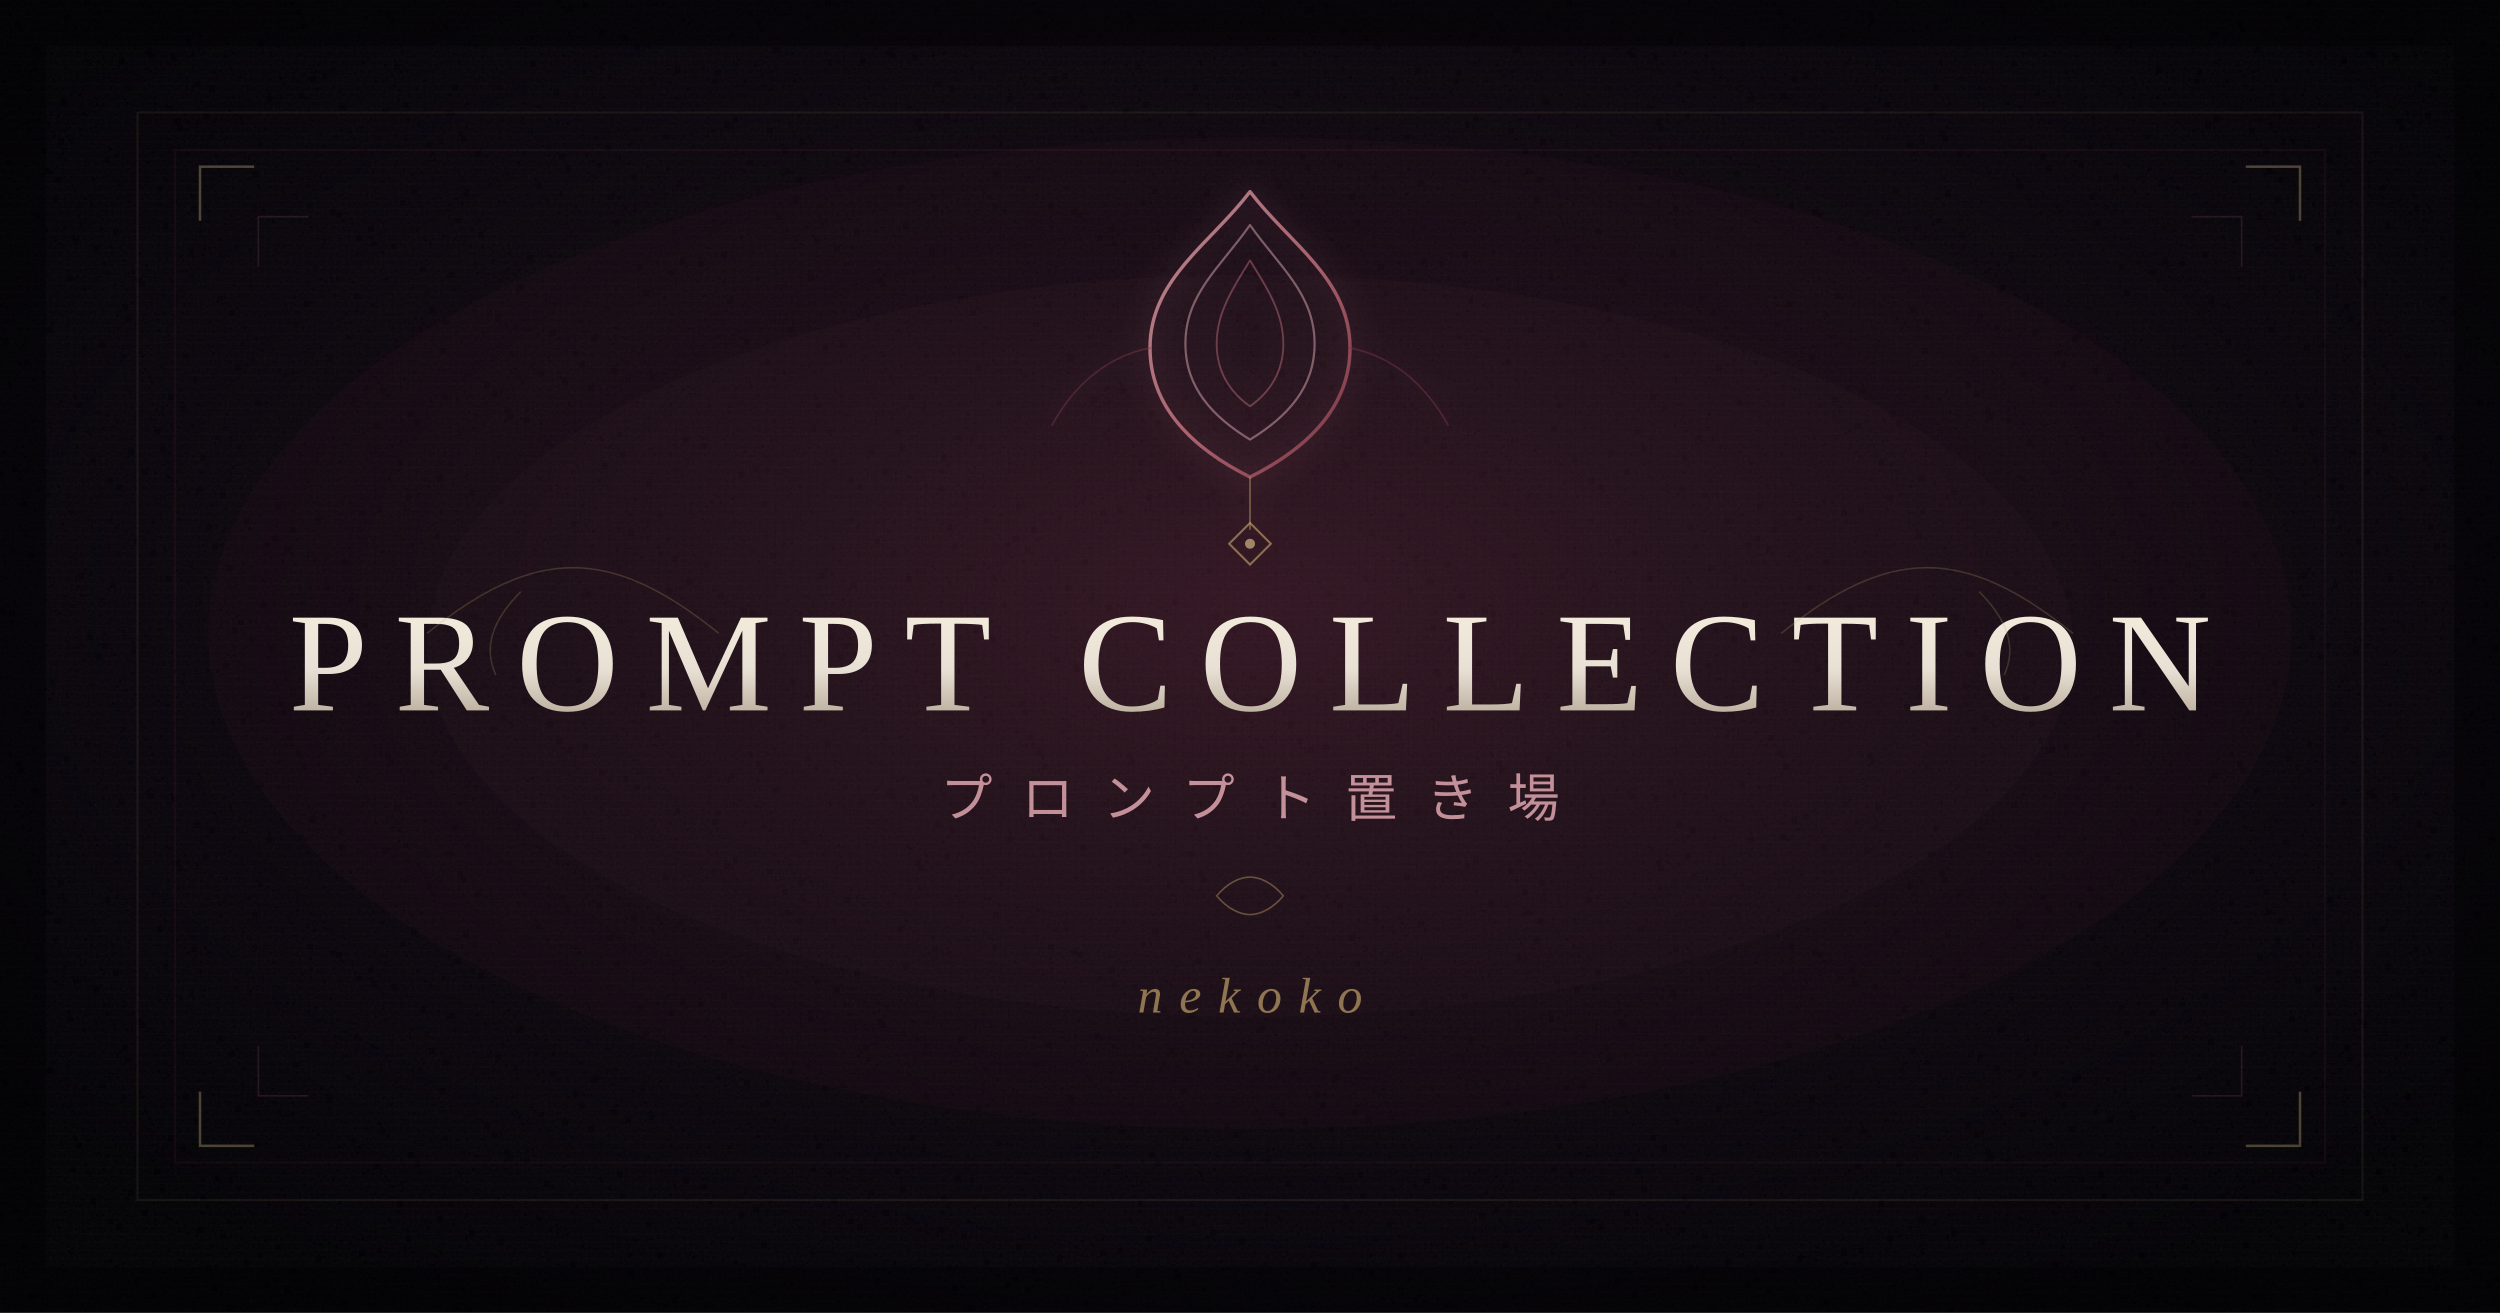
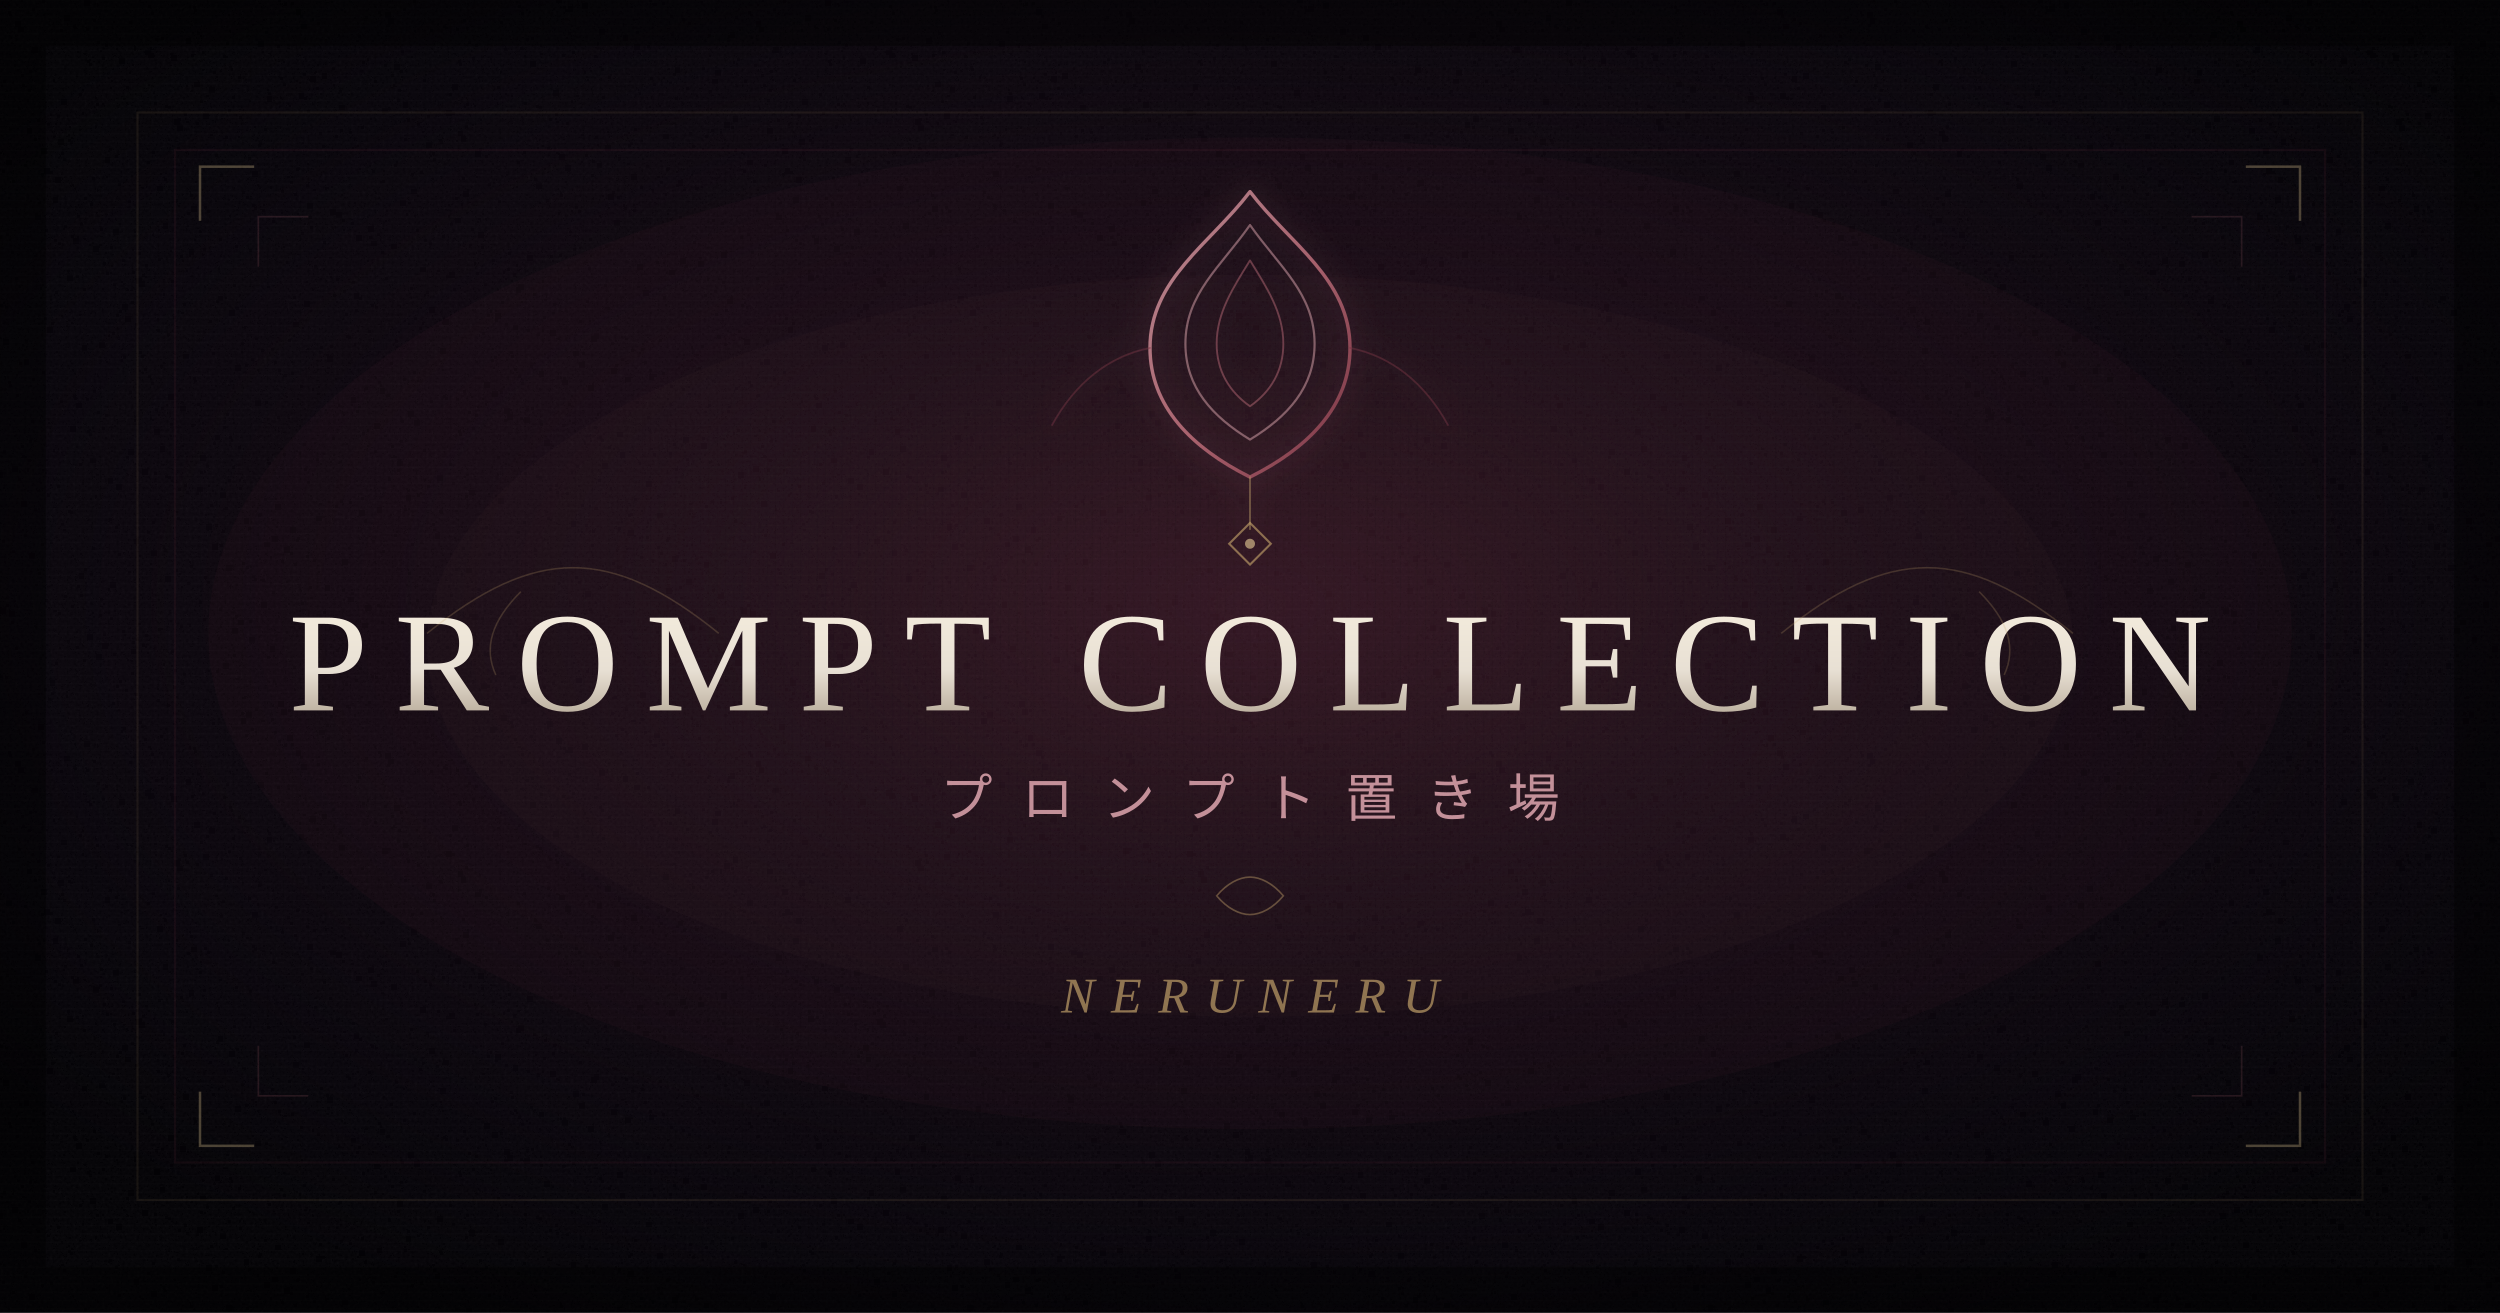
<svg xmlns="http://www.w3.org/2000/svg" width="1200" height="630" viewBox="0 0 1200 630">
  <defs>
    <radialGradient id="centerGlow" cx="50%" cy="46%" r="62%">
      <stop offset="0%" stop-color="#2b121f" />
      <stop offset="42%" stop-color="#130912" />
      <stop offset="82%" stop-color="#07040a" />
      <stop offset="100%" stop-color="#030205" />
    </radialGradient>
    <linearGradient id="ivoryText" x1="0" y1="0" x2="0" y2="1">
      <stop offset="0%" stop-color="#f2eadb" />
      <stop offset="56%" stop-color="#e8e0d4" />
      <stop offset="100%" stop-color="#bfb3a2" />
    </linearGradient>
    <linearGradient id="goldRule" x1="0" y1="0" x2="1" y2="0">
      <stop offset="0%" stop-color="#caa86e" stop-opacity="0" />
      <stop offset="16%" stop-color="#8a3a4a" stop-opacity="0.34" />
      <stop offset="50%" stop-color="#e2c993" stop-opacity="0.82" />
      <stop offset="84%" stop-color="#8a3a4a" stop-opacity="0.34" />
      <stop offset="100%" stop-color="#caa86e" stop-opacity="0" />
    </linearGradient>
    <linearGradient id="roseStroke" x1="0" y1="0" x2="1" y2="1">
      <stop offset="0%" stop-color="#dca4ad" />
      <stop offset="54%" stop-color="#c4727e" />
      <stop offset="100%" stop-color="#8a3a4a" />
    </linearGradient>
    <filter id="softRoseGlow" x="-50%" y="-50%" width="200%" height="200%">
      <feGaussianBlur stdDeviation="7" result="blur" />
      <feColorMatrix in="blur" type="matrix" values="1 0 0 0 0.77  0 0.42 0 0 0.28  0 0 0.5 0 0.36  0 0 0 0.45 0" />
      <feMerge>
        <feMergeNode />
        <feMergeNode in="SourceGraphic" />
      </feMerge>
    </filter>
    <filter id="paperNoise" x="0" y="0" width="100%" height="100%">
      <feTurbulence type="fractalNoise" baseFrequency="0.72" numOctaves="4" seed="514" />
      <feColorMatrix type="saturate" values="0" />
      <feComponentTransfer>
        <feFuncA type="table" tableValues="0 0.055" />
      </feComponentTransfer>
    </filter>
    <pattern id="pinstripe" width="4" height="4" patternUnits="userSpaceOnUse">
      <path d="M0 0H4" stroke="#ffffff" stroke-opacity="0.018" />
      <path d="M0 0V4" stroke="#000000" stroke-opacity="0.12" />
    </pattern>
    <style>
      .serif {
        font-family: "Cormorant Garamond", "Cormorant SC", Georgia, "Times New Roman", serif;
      }
      .jp {
        font-family: "Yu Mincho", "Hiragino Mincho ProN", "BIZ UDPMincho", serif;
      }
    </style>
  </defs>
  <rect width="1200" height="630" fill="#06040a" />
  <rect width="1200" height="630" fill="url(#centerGlow)" />
  <rect width="1200" height="630" fill="url(#pinstripe)" opacity="0.62" />
  <rect width="1200" height="630" filter="url(#paperNoise)" opacity="0.75" />
  <ellipse cx="600" cy="304" rx="500" ry="238" fill="#7b2b46" opacity="0.06" />
  <ellipse cx="600" cy="310" rx="395" ry="178" fill="#c4727e" opacity="0.025" />
  <rect x="0" y="0" width="1200" height="630" fill="none" stroke="#000000" stroke-opacity="0.42" stroke-width="44" />
  <g opacity="0.54">
    <rect x="66" y="54" width="1068" height="522" fill="none" stroke="#caa86e" stroke-opacity="0.17" />
    <rect x="84" y="72" width="1032" height="486" fill="none" stroke="#8a3a4a" stroke-opacity="0.18" />
    <path d="M96 106V80H122 M1078 80H1104V106 M1104 524V550H1078 M122 550H96V524" fill="none" stroke="#e2c993" stroke-width="1.2" stroke-opacity="0.58" />
    <path d="M124 128V104H148 M1052 104H1076V128 M1076 502V526H1052 M148 526H124V502" fill="none" stroke="#c4727e" stroke-width="0.8" stroke-opacity="0.28" />
  </g>
  <g transform="translate(600 150)" filter="url(#softRoseGlow)" opacity="0.82">
    <path d="M0-58C-19-33-48-16-48 17c0 28 20 48 48 62c28-14 48-34 48-62c0-33-29-50-48-75Z" fill="none" stroke="url(#roseStroke)" stroke-width="1.65" stroke-linejoin="round" />
    <path d="M0-42C-14-22-31-9-31 15c0 21 13 35 31 46c18-11 31-25 31-46c0-24-17-37-31-57Z" fill="none" stroke="#dca4ad" stroke-width="1.05" stroke-opacity="0.62" stroke-linejoin="round" />
    <path d="M0-25C-8-12-16 0-16 15c0 13 6 23 16 30c10-7 16-17 16-30c0-15-8-27-16-40Z" fill="none" stroke="#c4727e" stroke-width="0.9" stroke-opacity="0.55" stroke-linejoin="round" />
    <path d="M-48 17C-68 21-84 34-95 54M48 17C68 21 84 34 95 54" fill="none" stroke="#8a3a4a" stroke-width="0.85" stroke-opacity="0.46" stroke-linecap="round" />
    <path d="M0 79V104" stroke="#caa86e" stroke-width="0.9" stroke-opacity="0.52" stroke-linecap="round" />
  </g>
  <g opacity="0.86">
    <line x1="242" y1="261" x2="543" y2="261" stroke="url(#goldRule)" stroke-width="1" />
    <line x1="657" y1="261" x2="958" y2="261" stroke="url(#goldRule)" stroke-width="1" />
    <path d="M590 261l10-10l10 10l-10 10Z" fill="none" stroke="#caa86e" stroke-opacity="0.7" stroke-width="1" />
    <circle cx="600" cy="261" r="2.4" fill="#e2c993" opacity="0.72" />
  </g>
  <text class="serif" x="600" y="341" text-anchor="middle" font-size="68" font-weight="500" letter-spacing="13" fill="url(#ivoryText)">PROMPT COLLECTION</text>
  <text class="jp" x="600" y="392" text-anchor="middle" font-size="25" font-weight="400" letter-spacing="14" fill="#dca4ad" opacity="0.86">プロンプト置き場</text>
  <g opacity="0.72">
    <line x1="292" y1="430" x2="908" y2="430" stroke="url(#goldRule)" stroke-width="1" />
    <path d="M584 430c5-6 11-9 16-9s11 3 16 9c-5 6-11 9-16 9s-11-3-16-9Z" fill="none" stroke="#caa86e" stroke-opacity="0.56" stroke-width="0.8" />
  </g>
-   <text class="serif" x="600" y="486" text-anchor="middle" font-size="24" font-style="italic" letter-spacing="8" fill="#caa86e" opacity="0.66">nekoko</text>
+   <text class="serif" x="600" y="486" text-anchor="middle" font-size="24" font-style="italic" letter-spacing="8" fill="#caa86e" opacity="0.66">NERUNERU</text>
  <g opacity="0.22" stroke="#caa86e" stroke-width="0.75" fill="none">
    <path d="M205 304c52-42 88-42 140 0M855 304c52-42 88-42 140 0" />
    <path d="M250 284c-14 14-18 27-12 40M950 284c14 14 18 27 12 40" />
  </g>
</svg>
